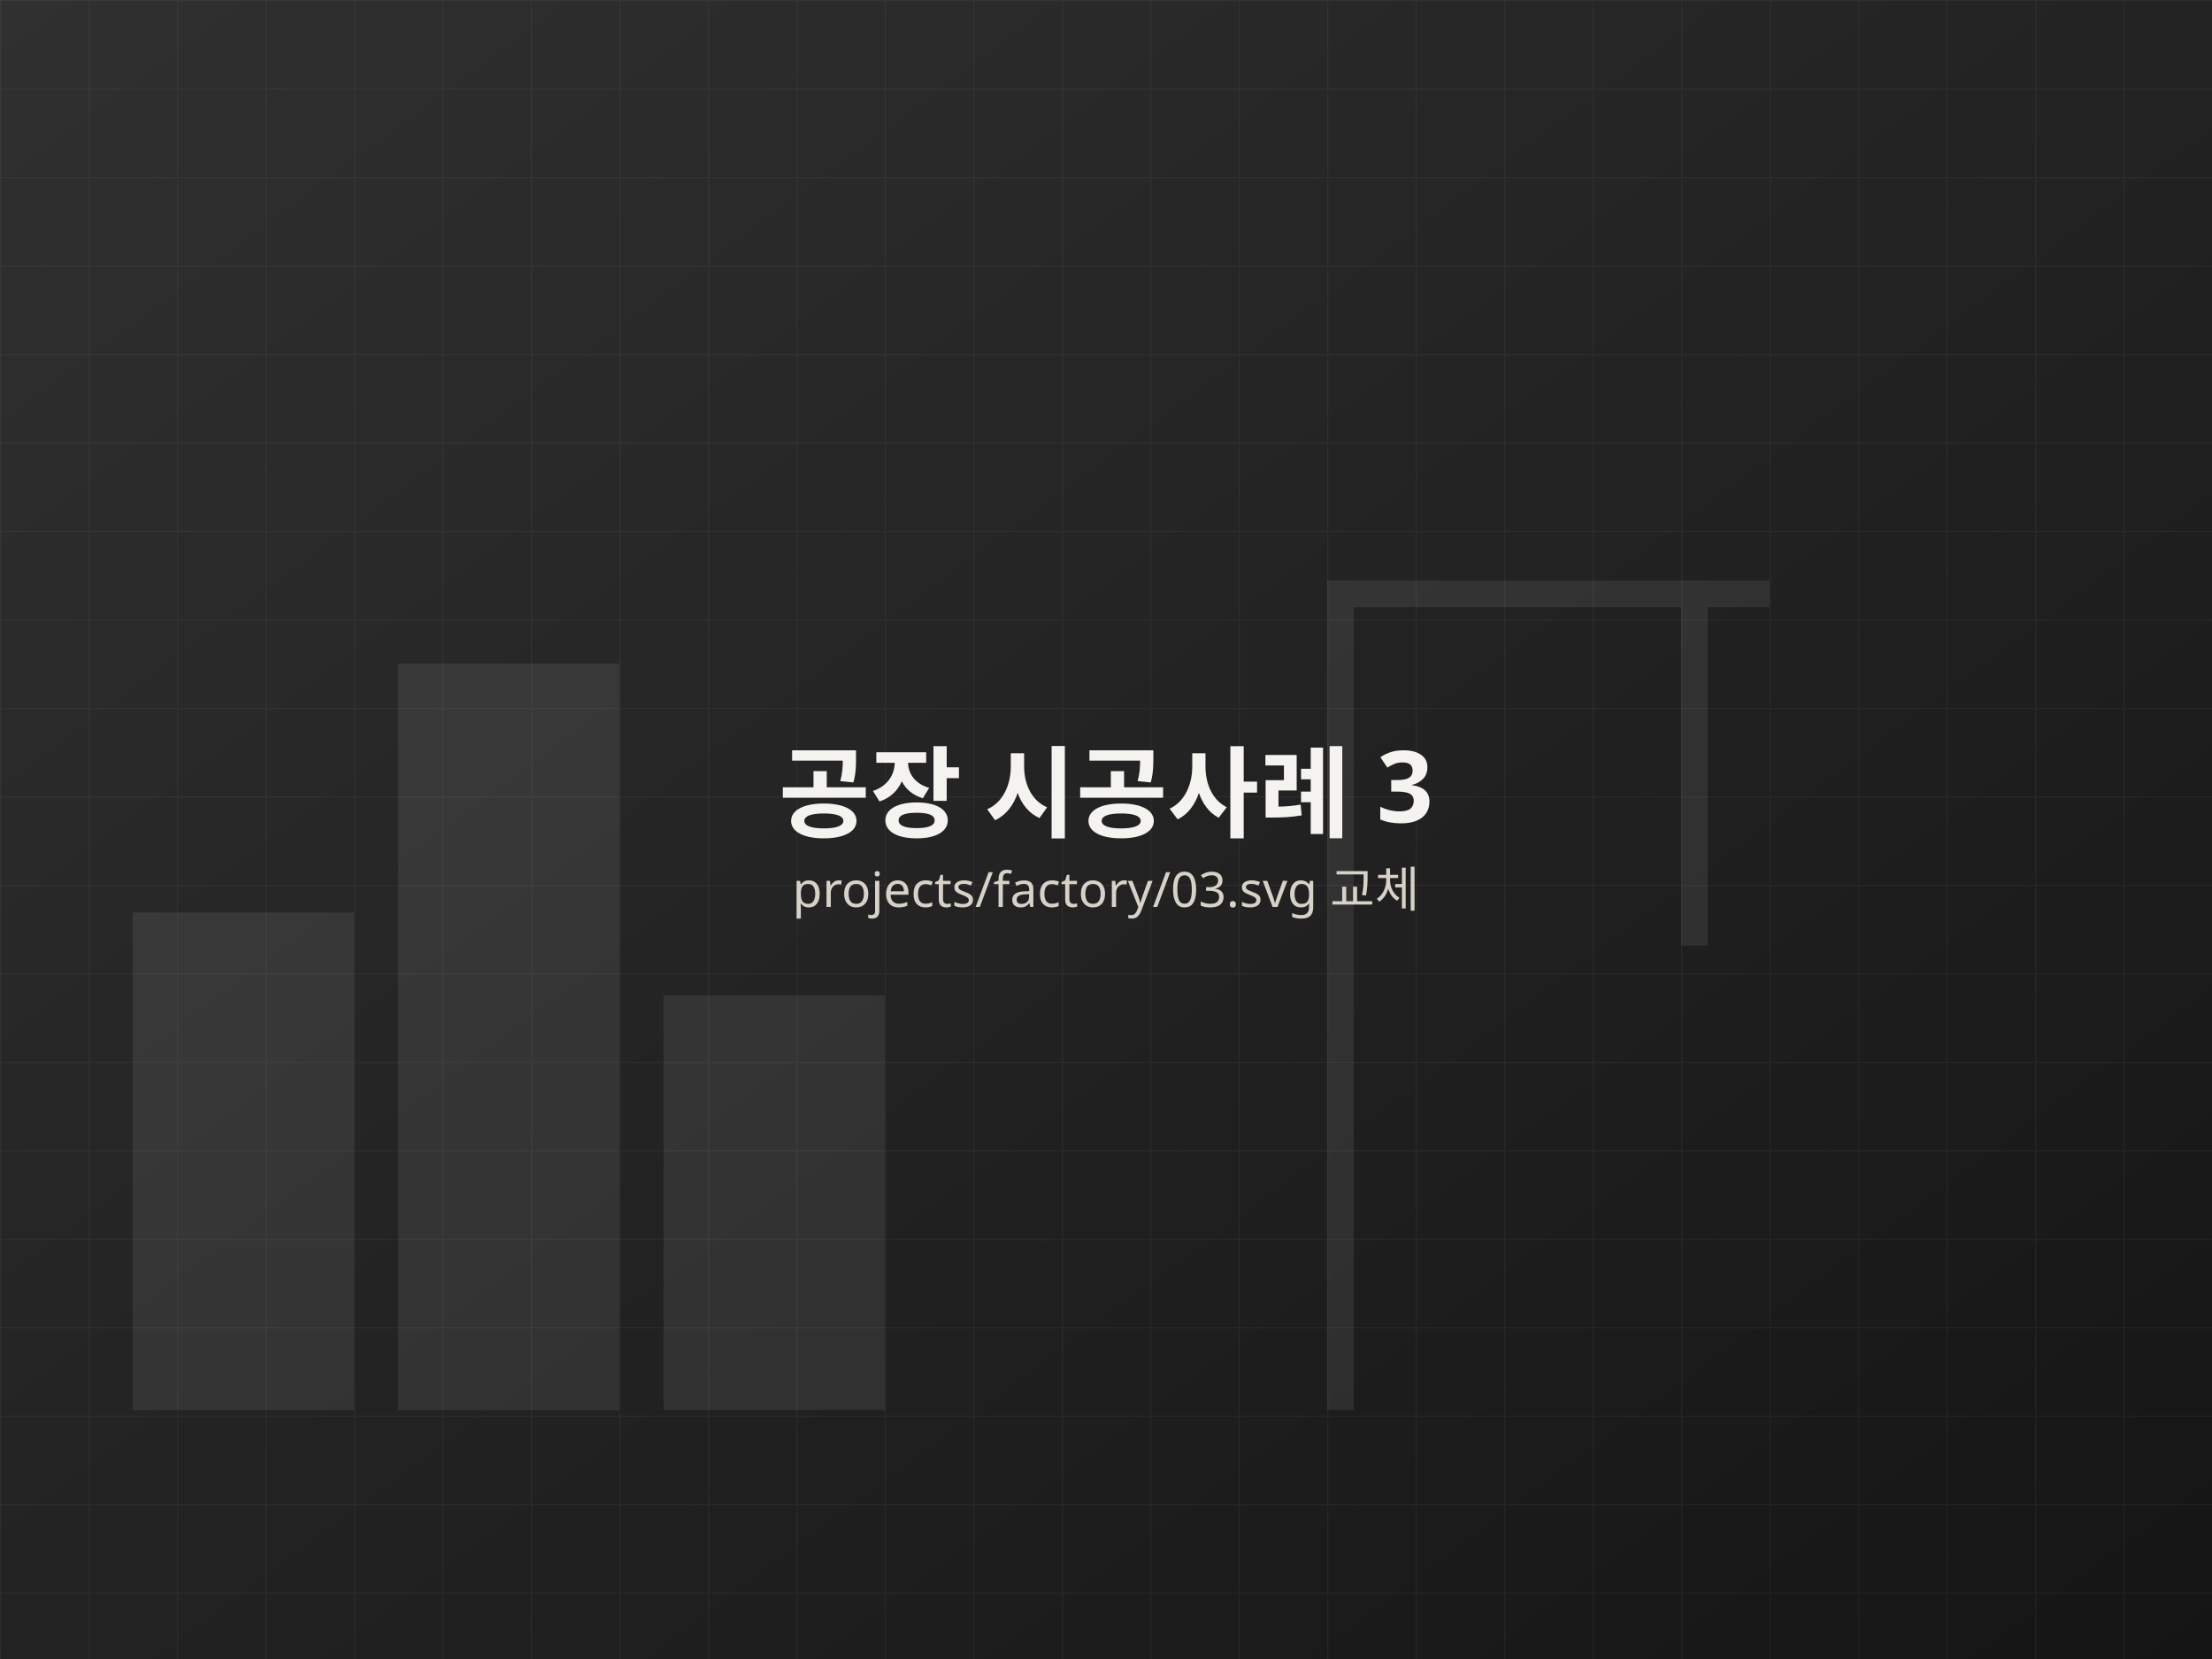
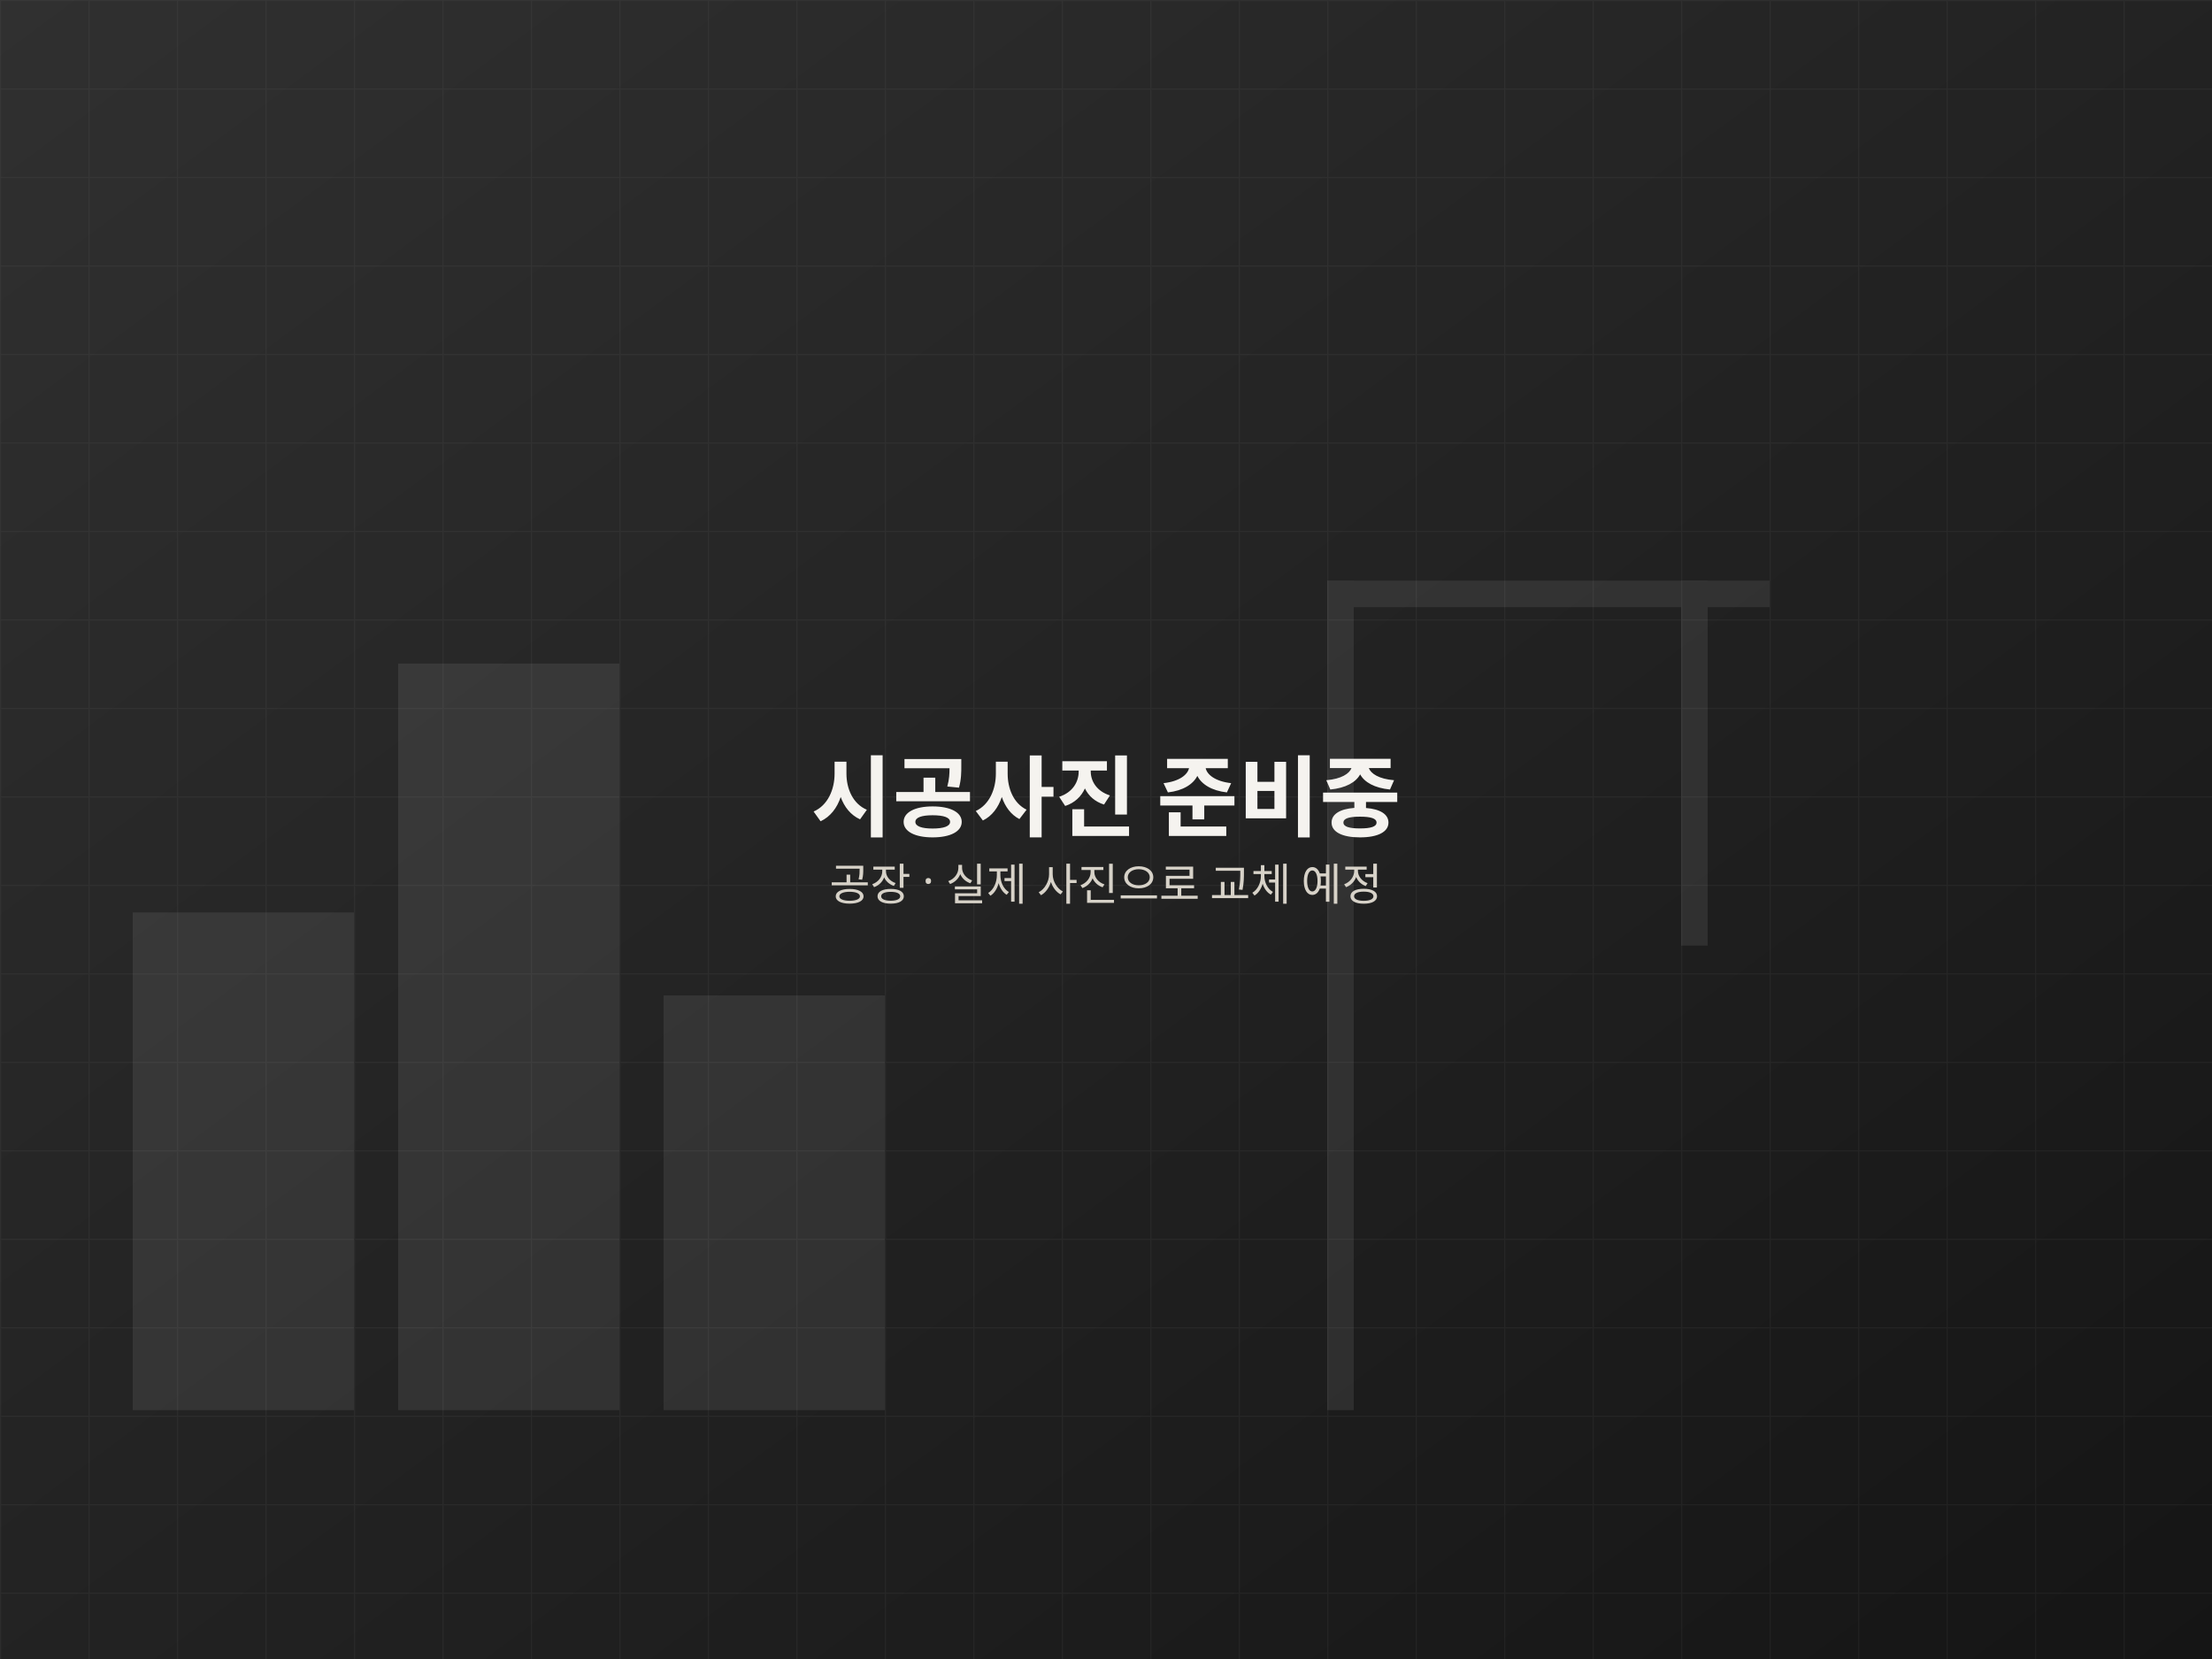
<svg xmlns="http://www.w3.org/2000/svg" width="1000" height="750" viewBox="0 0 1000 750">
  <defs>
    <linearGradient id="g" x1="0" y1="0" x2="1" y2="1">
      <stop offset="0%" stop-color="#303030" />
      <stop offset="100%" stop-color="#151515" />
    </linearGradient>
    <pattern id="grid" width="40" height="40" patternUnits="userSpaceOnUse">
-       <path d="M40 0H0V40" fill="none" stroke="#ffffff" stroke-opacity="0.045" stroke-width="1" />
+       <path d="M40 0H0V40" fill="none" stroke="#ffffff" stroke-opacity="0.04" stroke-width="1" />
    </pattern>
  </defs>
  <rect width="1000" height="750" fill="url(#g)" />
  <rect width="1000" height="750" fill="url(#grid)" />
  <g opacity="0.08" fill="#ffffff">
    <rect x="6%" y="55%" width="10%" height="30%" />
    <rect x="18%" y="40%" width="10%" height="45%" />
    <rect x="30%" y="60%" width="10%" height="25%" />
    <rect x="60%" y="35%" width="1.2%" height="50%" />
    <rect x="60%" y="35%" width="20%" height="1.6%" />
    <rect x="76%" y="35%" width="1.2%" height="22%" />
  </g>
  <g font-family="'Pretendard Variable', 'Apple SD Gothic Neo', sans-serif" text-anchor="middle">
-     <text x="50%" y="50%" font-size="45" font-weight="700" fill="#F5F3EF">공장 시공사례 3</text>
-     <text x="50%" y="410" font-size="22" fill="#D7D2C8">projects/factory/03.svg 교체</text>
+     <text x="50%" y="50%" font-size="40" font-weight="700" fill="#F5F3EF">시공사진 준비중</text>
+     <text x="50%" y="407" font-size="20" fill="#D7D2C8">공장 · 실제 사진으로 교체 예정</text>
  </g>
</svg>
